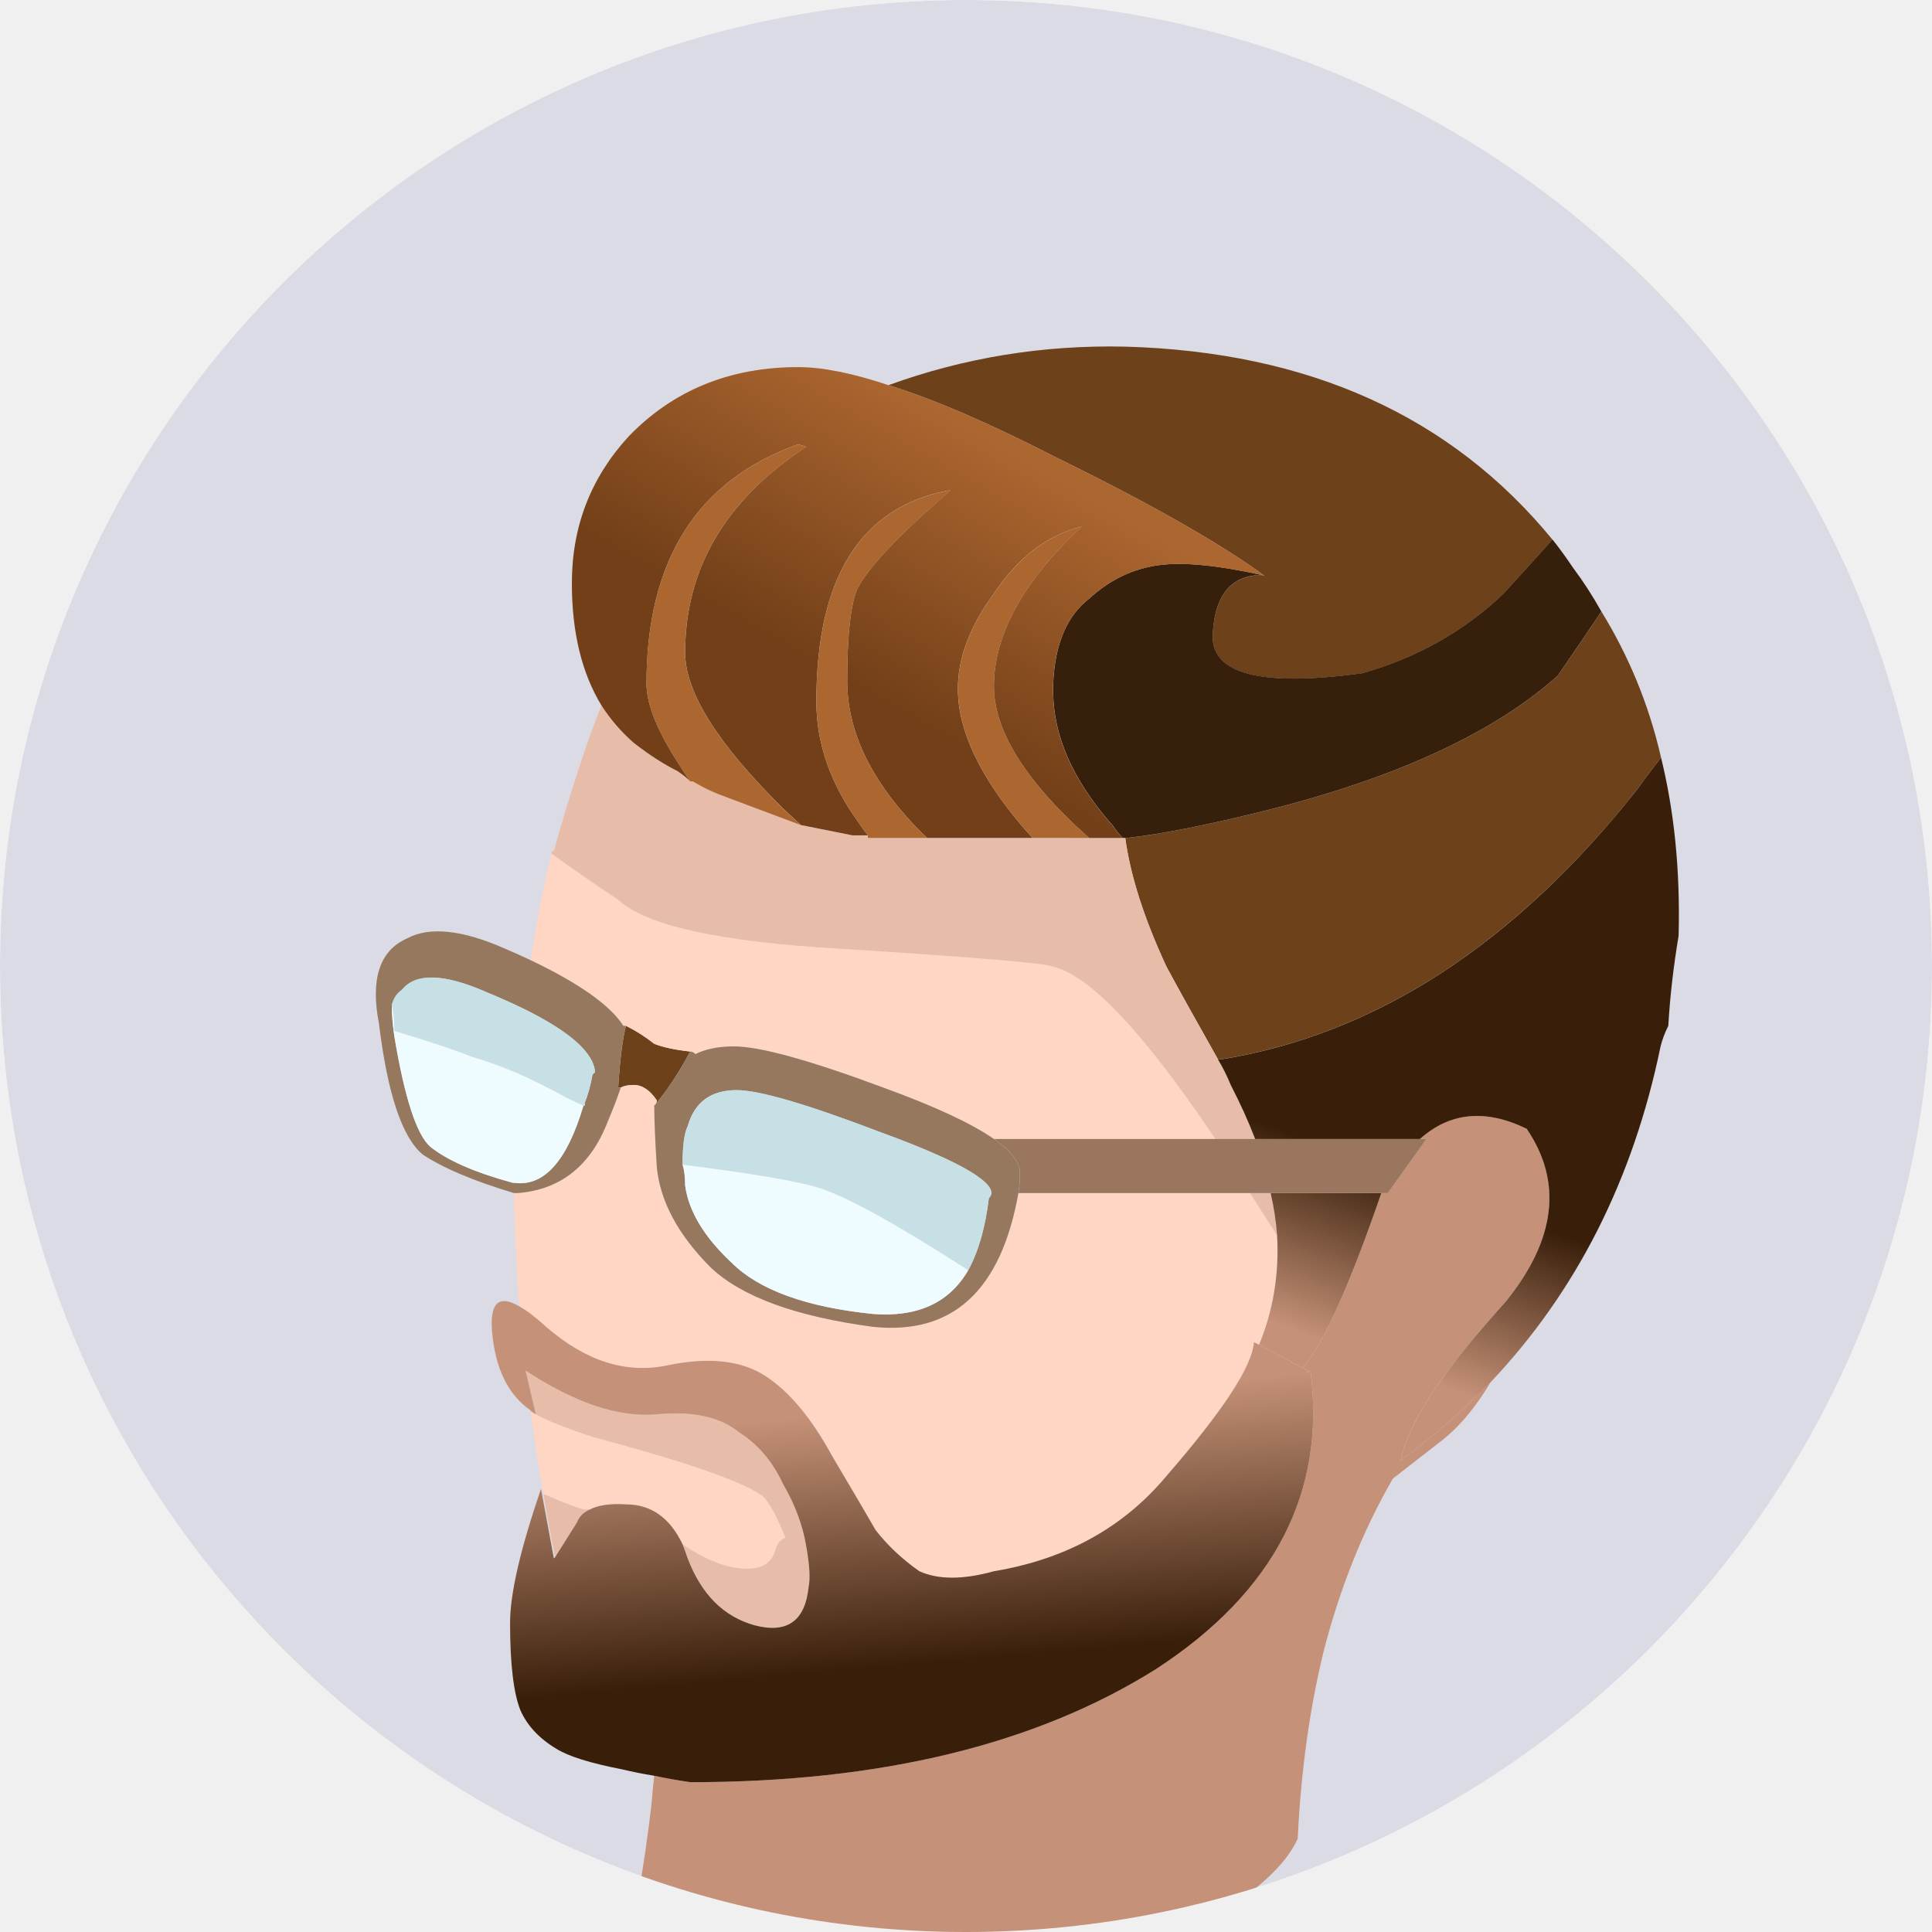
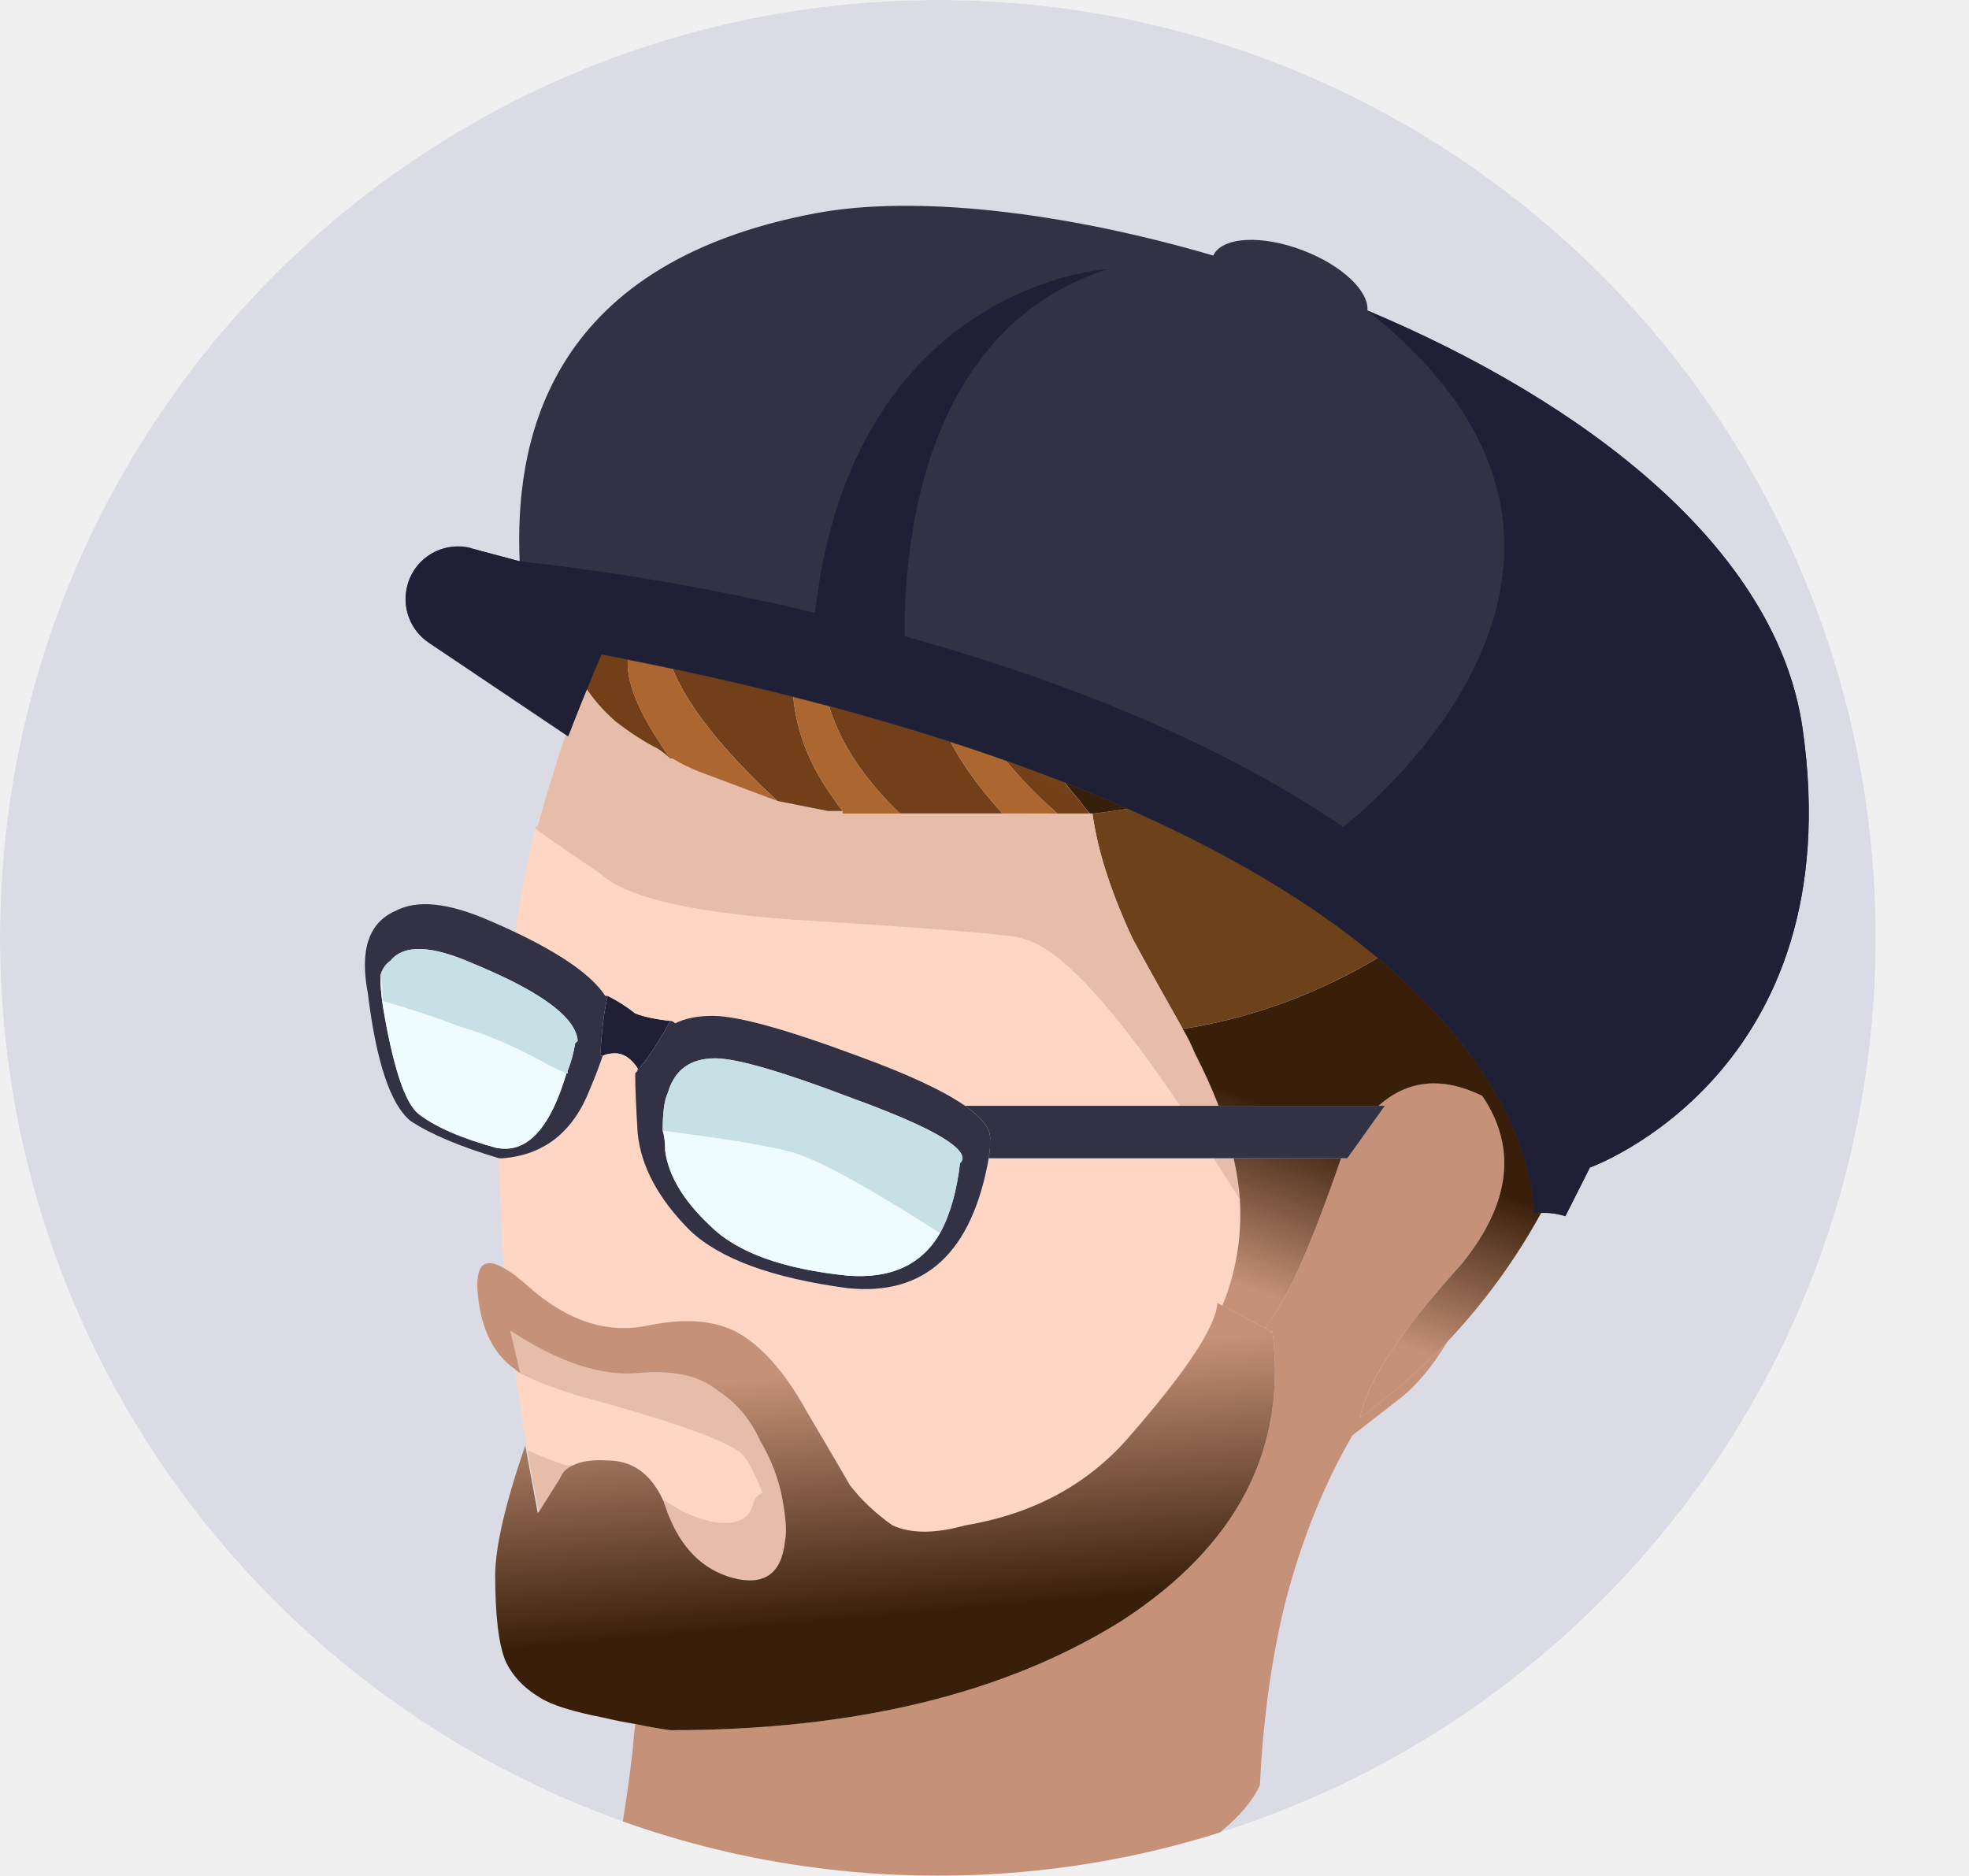
- <svg xmlns="http://www.w3.org/2000/svg" width="329" height="329" viewBox="0 0 329 329" fill="none">
-   <mask id="mask0_17_75" style="mask-type:alpha" maskUnits="userSpaceOnUse" x="0" y="0" width="329" height="329">
-     <circle cx="164.5" cy="164.5" r="164.5" fill="#DBDBE5" />
+ <svg xmlns="http://www.w3.org/2000/svg" width="190" height="181" viewBox="0 0 190 181" fill="none">
+   <mask id="mask0_125_476" style="mask-type:alpha" maskUnits="userSpaceOnUse" x="0" y="0" width="181" height="181">
+     <circle cx="90.5" cy="90.5" r="90.5" fill="#DBDBE5" />
  </mask>
-   <g mask="url(#mask0_17_75)">
-     <circle cx="164.5" cy="164.5" r="164.5" fill="#DBDBE5" />
-     <path fill-rule="evenodd" clip-rule="evenodd" d="M272.703 104.141C270.359 107.65 267.886 111.295 265.253 115.094C254.442 124.733 238.075 132.325 216.164 137.875C205.708 140.491 197.602 142.094 191.838 142.698H191.619C192.489 149.118 194.838 156.426 198.637 164.603C200.685 168.402 203.608 173.656 207.401 180.373C207.614 180.343 207.826 180.343 208.057 180.373C234.371 176.071 257.969 160.739 278.839 134.372C280.301 132.325 281.614 130.579 282.786 129.112V128.68C280.738 119.916 277.377 111.733 272.703 104.141ZM151.294 65.591C158.891 67.928 168.388 72.017 179.779 77.857C195.85 85.745 207.684 92.466 215.282 98.017H213.531C209.146 98.597 206.803 101.958 206.513 108.094C206.217 114.81 214.697 116.999 231.933 114.668C241.283 112.041 249.318 107.508 256.04 101.088C259.253 97.579 262.028 94.52 264.365 91.887C247.123 70.857 222.868 59.904 191.608 59.028C177.59 58.721 164.152 60.916 151.294 65.591ZM111.631 188.041C113.595 185.722 115.566 182.733 117.548 179.059C114.921 178.769 112.873 178.325 111.411 177.745C109.95 176.58 108.34 175.556 106.589 174.674C106.003 177.012 105.565 180.515 105.275 185.189H105.713C106.299 184.899 107.027 184.751 107.903 184.751C109.364 184.751 110.684 185.627 111.85 187.378C111.85 187.597 111.773 187.816 111.631 188.041Z" fill="#6D411A" />
-     <path fill-rule="evenodd" clip-rule="evenodd" d="M169.265 193.965H206.957C206.656 193.533 206.366 193.095 206.082 192.651C194.389 175.414 185.484 166.071 179.342 164.615C178.176 164.029 166.046 163.006 142.969 161.544C122.519 160.379 109.951 157.597 105.276 153.219C100.897 150.302 97.093 147.668 93.88 145.331C92.465 151.266 91.288 157.331 90.371 163.515C98.631 167.455 103.897 171.183 106.152 174.686H106.584C108.341 175.562 109.945 176.586 111.406 177.757C112.868 178.343 114.915 178.781 117.542 179.071C117.832 179.071 118.128 179.213 118.418 179.509C120.164 178.633 122.359 178.195 124.986 178.195C129.371 178.195 137.844 180.533 150.407 185.207C159.17 188.385 165.454 191.308 169.265 193.965ZM88.394 222.438C89.69 223.154 91.222 224.32 92.998 225.947C99.72 231.787 106.584 233.977 113.596 232.515C120.613 231.054 126.158 231.639 130.253 234.267C134.335 236.894 138.14 241.421 141.643 247.847C145.442 254.267 147.927 258.504 149.099 260.551C151.146 263.184 153.632 265.515 156.549 267.563C159.768 269.024 163.998 269.024 169.259 267.563C181.525 265.515 191.318 260.113 198.626 251.35C208.265 240.255 213.235 232.657 213.531 228.568L214.401 229.006C216.815 223.148 217.839 216.941 217.472 210.385C215.975 208.018 214.437 205.61 212.875 203.16H173.425C170.472 219.764 162.217 227.349 148.661 225.947C135.507 224.19 126.312 220.835 121.046 215.864C115.495 210.314 112.424 204.621 111.844 198.781C111.548 194.107 111.406 190.598 111.406 188.266L111.625 188.047C111.767 187.823 111.844 187.604 111.844 187.391C110.678 185.639 109.359 184.763 107.897 184.763C107.021 184.763 106.294 184.905 105.708 185.201C105.122 186.953 104.389 188.858 103.513 190.899C100.596 198.497 95.483 202.58 88.175 203.166H87.519C87.637 209.468 87.933 215.894 88.394 222.438ZM92.56 254.427C96.649 256.178 98.992 257.054 99.578 257.054C99.856 257.018 100.152 257.018 100.448 257.054C101.856 256.302 103.903 256.012 106.584 256.178C110.85 256.178 114.069 258.438 116.229 262.965C120.288 265.74 123.939 267.131 127.187 267.131C129.815 267.131 131.43 266.107 132.004 264.06C132.3 262.894 132.88 262.166 133.762 261.87C132.004 257.486 130.549 255.006 129.383 254.427C125.874 252.083 116.525 248.876 101.329 244.787C98.714 243.971 96.454 243.166 94.542 242.379C93.306 241.864 92.211 241.355 91.252 240.841C90.939 240.705 90.643 240.563 90.376 240.403C90.459 240.971 90.53 241.557 90.595 242.154C90.826 243.598 91.039 245.06 91.252 246.533C91.536 248.876 91.98 251.509 92.56 254.427Z" fill="#FFD6C4" />
-     <path fill-rule="evenodd" clip-rule="evenodd" d="M147.791 142.261C146.915 142.261 146.033 142.261 145.158 142.261C142.24 141.675 139.318 141.09 136.395 140.51L122.371 135.249C120.909 134.663 119.448 133.936 117.986 133.06H117.554C116.962 132.474 116.234 131.888 115.359 131.308C113.021 130.137 110.542 128.533 107.909 126.492C105.779 124.628 103.95 122.51 102.429 120.137C101.246 123.107 100.146 126.107 99.14 129.119C97.388 134.379 95.779 139.634 94.323 144.894C94.033 144.894 93.885 145.042 93.885 145.332C97.098 147.669 100.903 150.303 105.282 153.22C109.957 157.599 122.525 160.374 142.974 161.545C166.052 163.007 178.182 164.025 179.347 164.616C185.484 166.078 194.395 175.421 206.087 192.652C206.377 193.096 206.667 193.534 206.963 193.966H213.75C212.596 190.96 211.206 187.895 209.59 184.764C208.999 183.303 208.271 181.841 207.401 180.38C203.602 173.664 200.679 168.409 198.638 164.61C194.839 156.433 192.495 149.125 191.62 142.705H191.182C188.844 142.705 186.945 142.705 185.483 142.705C181.98 142.705 180.081 142.705 179.785 142.705H178.91C177.744 142.705 176.72 142.705 175.838 142.705C172.921 142.705 170.436 142.705 168.389 142.705C164.59 142.705 161.087 142.705 157.874 142.705H155.241C152.62 142.705 150.134 142.705 147.797 142.705V142.261H147.791ZM116.229 262.966C116.524 263.7 116.82 264.505 117.104 265.38C119.442 271.511 123.24 275.31 128.501 276.771C134.051 278.233 137.122 276.037 137.702 270.197C138.004 268.736 137.85 266.404 137.27 263.191C136.678 259.682 135.371 256.179 133.323 252.676C131.572 248.877 129.087 245.96 125.874 243.913C122.661 241.286 117.98 240.262 111.85 240.842C105.418 241.428 97.968 238.942 89.495 233.392L91.252 240.842C90.95 240.664 90.654 240.445 90.376 240.191V240.41C90.648 240.564 90.944 240.706 91.252 240.842C92.211 241.357 93.305 241.871 94.542 242.386C96.453 243.173 98.714 243.978 101.329 244.794C116.524 248.883 125.874 252.09 129.383 254.434C130.548 255.014 132.004 257.499 133.761 261.877C132.886 262.173 132.3 262.901 132.004 264.067C131.424 266.114 129.814 267.138 127.187 267.138C123.939 267.126 120.288 265.741 116.229 262.966ZM216.377 203.161H212.874C214.442 205.611 215.975 208.019 217.472 210.386C217.3 208.019 216.939 205.611 216.377 203.161ZM94.536 265.156L98.258 259.238C98.631 258.244 99.365 257.516 100.447 257.049C100.146 257.014 99.85 257.014 99.577 257.049C98.992 257.049 96.654 256.173 92.56 254.422C93.081 257.777 93.731 261.351 94.536 265.156Z" fill="#E7BCA9" />
-     <path fill-rule="evenodd" clip-rule="evenodd" d="M111.41 302.388C111.221 304.003 111.073 305.541 110.972 306.991C110.38 312.246 109.51 318.234 108.345 324.95C116.818 348.317 137.706 354.163 171.02 342.477C200.239 331.962 216.896 322.175 220.985 313.121C221.535 301.683 222.997 291.092 225.363 281.358C228.162 270.441 232.109 260.582 237.198 251.784L245.085 245.653C248.233 243.292 251.157 239.86 253.849 235.357C249.222 240.144 244.109 244.6 238.512 248.719C239.382 244.63 241.867 239.807 245.961 234.263C248.009 231.346 251.512 227.109 256.482 221.559C264.956 211.044 266.127 201.257 259.985 192.203C252.967 188.795 246.902 189.381 241.796 193.955H242.896L236.322 203.156H235.228C229.79 218.967 225.334 228.896 221.855 232.949L222.731 233.387V233.831L223.168 233.387C225.796 254.127 217.032 271.068 196.872 284.21C176.422 297.062 149.979 303.482 117.546 303.482C115.321 303.163 113.274 302.796 111.41 302.388Z" fill="#C59178" />
-     <path fill-rule="evenodd" clip-rule="evenodd" d="M207.394 180.381C208.263 181.843 208.997 183.304 209.583 184.766C211.198 187.89 212.589 190.955 213.743 193.967H241.79C246.897 189.393 252.968 188.807 259.98 192.216C266.122 201.269 264.95 211.056 256.477 221.571C251.506 227.121 247.998 231.358 245.956 234.275C241.867 239.825 239.382 244.642 238.506 248.731C244.098 244.607 249.217 240.157 253.844 235.37C268.465 219.914 278.104 200.855 282.779 178.192C283.069 177.026 283.507 175.855 284.093 174.689C284.383 169.724 284.968 164.612 285.85 159.357C286.14 148.263 285.116 138.032 282.779 128.688V129.126C281.607 130.594 280.294 132.339 278.832 134.387C257.962 160.76 234.364 176.091 208.051 180.387C207.826 180.346 207.612 180.346 207.394 180.381ZM214.405 229.009L221.855 232.956C225.335 228.902 229.79 218.973 235.228 203.162H216.376C216.938 205.612 217.299 208.02 217.477 210.387C217.844 216.944 216.82 223.151 214.405 229.009Z" fill="url(#paint0_linear_17_75)" />
-     <path fill-rule="evenodd" clip-rule="evenodd" d="M191.612 142.692H191.831C197.6 142.088 205.707 140.485 216.157 137.87C238.068 132.319 254.435 124.727 265.246 115.088C267.873 111.289 270.352 107.644 272.696 104.136C271.234 101.508 269.624 99.023 267.879 96.692C266.707 94.94 265.536 93.337 264.37 91.869C262.027 94.502 259.257 97.561 256.044 101.07C249.322 107.491 241.287 112.023 231.938 114.65C214.701 116.988 206.222 114.792 206.517 108.076C206.807 101.94 209.145 98.585 213.535 97.999H215.287C207.399 96.242 201.405 95.662 197.316 96.242C192.937 96.828 188.991 98.721 185.482 101.934C181.683 104.857 179.642 109.674 179.346 116.396C179.346 116.686 179.346 117.124 179.346 117.71C179.346 125.195 182.636 132.716 189.21 140.272L189.429 140.497C190.014 141.367 190.594 142.1 191.18 142.686H191.612V142.692Z" fill="#36200B" />
-     <path fill-rule="evenodd" clip-rule="evenodd" d="M215.283 98.011C207.685 92.461 195.851 85.745 179.78 77.851C168.383 72.011 158.892 67.922 151.295 65.585C145.158 63.537 140.052 62.514 135.951 62.514C124.265 62.514 114.625 66.46 107.022 74.348C100.596 81.36 97.383 89.68 97.383 99.319C97.383 107.65 99.057 114.591 102.424 120.13C103.945 122.496 105.768 124.615 107.904 126.485C110.531 128.532 113.016 130.136 115.353 131.301C116.229 131.887 116.957 132.467 117.549 133.053C116.927 132.177 116.348 131.301 115.791 130.42C111.993 124.65 110.093 119.982 110.093 116.402C110.093 95.366 118.714 81.786 135.951 75.65L137.271 76.094C123.537 85.147 116.673 96.828 116.673 111.141C116.673 117.905 122.294 126.81 133.549 137.863C134.472 138.71 135.425 139.591 136.395 140.497C139.318 141.076 142.241 141.662 145.158 142.248C146.034 142.248 146.916 142.248 147.791 142.248C147.176 141.479 146.59 140.674 146.034 139.84C141.359 133.313 139.016 126.526 139.016 119.467C139.016 98.437 146.466 86.461 161.365 83.543H161.803C153.33 90.839 148.076 96.39 146.028 100.189C144.863 102.816 144.271 108.076 144.271 115.958C144.271 124.266 148.076 132.443 155.673 140.497C156.383 141.236 157.111 141.964 157.863 142.686C161.076 142.686 164.584 142.686 168.377 142.686C170.425 142.686 172.91 142.686 175.827 142.686C175.212 142 174.62 141.337 174.076 140.715C166.774 132.124 163.117 124.313 163.117 117.277C163.117 112.023 165.164 106.621 169.253 101.07C173.342 94.934 178.306 91.141 184.159 89.68C174.224 99.029 169.253 108.082 169.253 116.845C169.253 123.863 173.851 131.751 183.058 140.508C183.845 141.236 184.656 141.97 185.466 142.698C186.928 142.698 188.827 142.698 191.165 142.698C190.579 142.112 189.999 141.378 189.413 140.508L189.194 140.284C182.62 132.727 179.33 125.206 179.33 117.721C179.33 117.135 179.33 116.698 179.33 116.408C179.626 109.686 181.673 104.869 185.466 101.946C188.975 98.733 192.922 96.839 197.301 96.254C201.407 95.674 207.395 96.254 215.283 98.011Z" fill="url(#paint1_linear_17_75)" />
-     <path fill-rule="evenodd" clip-rule="evenodd" d="M185.478 142.701C184.662 141.967 183.857 141.24 183.07 140.512C173.863 131.754 169.265 123.867 169.265 116.849C169.265 108.085 174.235 99.032 184.17 89.683C178.324 91.144 173.36 94.943 169.265 101.074C165.176 106.624 163.129 112.026 163.129 117.281C163.129 124.316 166.78 132.133 174.088 140.719C174.632 141.346 175.218 142.003 175.839 142.689C176.715 142.689 177.739 142.689 178.91 142.689H179.786C180.076 142.701 181.981 142.701 185.478 142.701ZM147.791 142.263V142.701C150.129 142.701 152.608 142.701 155.235 142.701H157.868C157.117 141.979 156.389 141.245 155.679 140.512C148.081 132.458 144.277 124.281 144.277 115.973C144.277 108.085 144.868 102.831 146.034 100.204C148.081 96.405 153.336 90.855 161.809 83.559H161.371C146.466 86.476 139.022 98.452 139.022 119.482C139.022 126.541 141.366 133.334 146.04 139.855C146.59 140.695 147.176 141.494 147.791 142.263ZM117.549 133.062H117.981C119.442 133.938 120.904 134.666 122.365 135.251L136.389 140.512C135.419 139.606 134.466 138.725 133.543 137.879C122.294 126.825 116.667 117.914 116.667 111.156C116.667 96.843 123.531 85.156 137.265 76.109L135.945 75.665C118.708 81.801 110.087 95.381 110.087 116.417C110.087 119.991 111.986 124.665 115.785 130.435C116.347 131.31 116.922 132.186 117.549 133.062Z" fill="#AC6630" />
-     <path fill-rule="evenodd" clip-rule="evenodd" d="M105.926 301.298C107.595 301.706 109.423 302.067 111.412 302.392C113.276 302.801 115.323 303.162 117.548 303.487C149.98 303.487 176.424 297.067 196.874 284.215C217.034 271.073 225.803 254.132 223.17 233.392L222.732 233.836V233.392L221.856 232.954L214.407 229.007L213.537 228.569C213.241 232.658 208.271 240.256 198.632 251.351C191.324 260.114 181.531 265.516 169.264 267.564C163.998 269.025 159.773 269.025 156.554 267.564C153.637 265.516 151.152 263.185 149.104 260.552C147.938 258.505 145.448 254.268 141.649 247.848C138.146 241.422 134.347 236.895 130.258 234.268C126.163 231.64 120.613 231.055 113.601 232.516C106.583 233.978 99.719 231.782 93.003 225.948C91.222 224.321 89.69 223.149 88.4 222.439C84.903 220.421 83.37 221.883 83.802 226.824C84.347 233.078 86.536 237.534 90.376 240.191C90.66 240.445 90.956 240.664 91.252 240.842L89.494 233.392C97.974 238.942 105.418 241.427 111.85 240.842C117.98 240.262 122.66 241.285 125.873 243.913C129.086 245.96 131.572 248.877 133.323 252.676C135.37 256.179 136.678 259.682 137.27 263.191C137.856 266.404 138.003 268.741 137.702 270.197C137.122 276.037 134.057 278.227 128.501 276.771C123.24 275.309 119.441 271.511 117.104 265.38C116.814 264.51 116.518 263.7 116.228 262.966C114.069 258.439 110.85 256.179 106.583 256.179C103.903 256.013 101.856 256.303 100.447 257.055C99.359 257.522 98.631 258.25 98.258 259.244L94.536 265.161L94.317 265.386L92.128 253.552C88.619 263.777 86.861 271.369 86.861 276.339C86.861 283.351 87.453 288.315 88.619 291.233C89.784 293.866 91.832 296.055 94.749 297.801C96.761 299.073 100.483 300.239 105.926 301.298Z" fill="url(#paint2_linear_17_75)" />
-     <path fill-rule="evenodd" clip-rule="evenodd" d="M235.229 203.165H236.324L242.898 193.964H241.797H213.75H206.963H169.27C172.453 196.189 173.915 198.236 173.649 200.1C173.649 200.39 173.649 200.834 173.649 201.414C173.56 202.011 173.495 202.597 173.43 203.165H212.88H216.383H235.229Z" fill="#99765D" />
-     <path fill-rule="evenodd" clip-rule="evenodd" d="M105.714 185.201H105.276C105.566 180.527 106.004 177.024 106.589 174.686H106.157C103.903 171.184 98.637 167.456 90.376 163.515C88.998 162.864 87.542 162.207 85.992 161.544C78.696 158.331 73.134 157.746 69.341 159.793C64.672 161.84 63.057 166.657 64.524 174.249C65.986 186.225 68.465 193.675 71.974 196.592C75.465 198.917 80.649 201.107 87.536 203.166H88.193C95.495 202.58 100.613 198.491 103.53 190.9C104.394 188.858 105.128 186.953 105.714 185.201ZM99.359 188.272C96.548 197.764 92.607 202.148 87.524 201.415H87.305C80.879 199.663 76.199 197.616 73.282 195.284C70.939 193.237 68.903 186.959 67.146 176.438C66.856 174.397 66.714 172.645 66.714 171.184C67.004 170.012 67.583 169.136 68.459 168.55C70.802 165.633 75.625 165.775 82.921 168.988C85.246 169.947 87.359 170.899 89.276 171.834C97.081 175.692 101.092 179.272 101.329 182.568L100.897 183.006C100.601 184.758 100.163 186.361 99.578 187.829V188.266H99.359V188.272ZM173.425 203.166C173.49 202.592 173.555 202.006 173.643 201.415C173.643 200.829 173.643 200.391 173.643 200.101C173.91 198.243 172.448 196.196 169.265 193.965C165.448 191.308 159.17 188.385 150.412 185.201C137.85 180.527 129.377 178.189 124.992 178.189C122.365 178.189 120.169 178.627 118.424 179.503C118.128 179.213 117.832 179.065 117.548 179.065C115.566 182.734 113.596 185.728 111.631 188.048L111.412 188.266C111.412 190.604 111.554 194.107 111.85 198.781C112.43 204.622 115.501 210.314 121.051 215.864C126.318 220.829 135.513 224.19 148.667 225.947C162.223 227.361 170.472 219.77 173.425 203.166ZM164.88 216.308C161.667 221.858 156.259 224.338 148.667 223.758C137.27 222.592 129.235 219.669 124.56 215C119.886 210.616 117.258 206.237 116.673 201.852C116.673 200.391 116.53 199.225 116.235 198.343C116.235 195.13 116.53 192.941 117.11 191.769C118.276 187.687 121.051 185.639 125.436 185.639C129.235 185.639 137.27 187.977 149.536 192.651C158.519 195.917 164.365 198.622 167.069 200.758C168.241 201.663 168.827 202.462 168.827 203.166C168.827 203.456 168.685 203.746 168.389 204.042C167.803 209.006 166.637 213.095 164.88 216.308Z" fill="#95785E" />
-     <path fill-rule="evenodd" clip-rule="evenodd" d="M66.707 171.176C66.998 172.342 67.139 173.803 67.139 175.555C72.98 177.306 77.371 178.768 80.288 179.934C82.82 180.673 85.442 181.626 88.181 182.78C90.856 183.975 93.631 185.36 96.507 186.946C97.619 187.502 98.578 187.94 99.353 188.259H99.572V187.821C100.158 186.354 100.596 184.75 100.891 182.999L101.323 182.561C101.087 179.259 97.075 175.685 89.27 171.827C87.353 170.892 85.234 169.94 82.915 168.981C75.619 165.768 70.791 165.626 68.453 168.543C67.584 169.135 66.998 170.011 66.707 171.176ZM116.229 198.336C127.915 199.804 135.661 201.111 139.46 202.283C144.134 203.745 152.614 208.419 164.88 216.307C166.637 213.094 167.803 209.005 168.389 204.04C168.685 203.745 168.827 203.455 168.827 203.165C168.827 202.46 168.241 201.662 167.069 200.756C164.365 198.62 158.519 195.916 149.536 192.65C137.27 187.975 129.229 185.638 125.436 185.638C121.051 185.638 118.276 187.685 117.11 191.768C116.525 192.934 116.229 195.123 116.229 198.336Z" fill="#C7E0E5" />
-     <path fill-rule="evenodd" clip-rule="evenodd" d="M99.358 188.267C98.577 187.947 97.624 187.509 96.512 186.953C93.636 185.367 90.861 183.983 88.186 182.787C85.447 181.633 82.825 180.687 80.293 179.941C77.376 178.775 72.991 177.314 67.145 175.562C67.145 173.811 67.003 172.349 66.713 171.184C66.713 172.645 66.855 174.397 67.145 176.438C68.902 186.953 70.944 193.237 73.281 195.284C76.198 197.622 80.879 199.663 87.305 201.415H87.523C92.606 202.136 96.547 197.758 99.358 188.267ZM116.228 198.338C116.524 199.213 116.666 200.385 116.666 201.847C117.251 206.231 119.879 210.61 124.553 214.995C129.228 219.669 137.264 222.586 148.66 223.752C156.252 224.338 161.66 221.853 164.873 216.302C152.607 208.415 144.128 203.74 139.453 202.279C135.66 201.113 127.914 199.805 116.228 198.338Z" fill="#EEFCFF" />
+   <g mask="url(#mask0_125_476)">
+     <circle cx="90.5" cy="90.5" r="90.5" fill="#DBDBE5" />
+     <path fill-rule="evenodd" clip-rule="evenodd" d="M150.028 57.294C148.738 59.224 147.378 61.229 145.929 63.319C139.982 68.622 130.977 72.799 118.923 75.852C113.17 77.291 108.711 78.173 105.54 78.505H105.419C105.898 82.037 107.19 86.058 109.28 90.557C110.407 92.647 112.015 95.537 114.102 99.232C114.219 99.216 114.336 99.216 114.463 99.232C128.939 96.866 141.922 88.431 153.404 73.925C154.208 72.799 154.93 71.838 155.575 71.031V70.793C154.449 65.972 152.599 61.47 150.028 57.294ZM83.234 36.085C87.414 37.371 92.639 39.62 98.906 42.833C107.747 47.173 114.258 50.871 118.438 53.924H117.474C115.062 54.243 113.773 56.092 113.613 59.468C113.45 63.163 118.115 64.367 127.598 63.085C132.742 61.639 137.162 59.146 140.861 55.614C142.628 53.683 144.155 52 145.441 50.552C135.955 38.982 122.611 32.956 105.413 32.475C97.701 32.305 90.308 33.513 83.234 36.085Z" fill="#6D411A" />
+     <path d="M64.669 98.509C63.578 100.531 62.494 102.175 61.414 103.451C61.492 103.327 61.534 103.207 61.534 103.086C60.893 102.123 60.167 101.641 59.363 101.641C58.881 101.641 58.48 101.722 58.158 101.882H57.917C58.077 99.31 58.318 97.383 58.64 96.097C59.603 96.582 60.489 97.145 61.293 97.787C62.097 98.106 63.224 98.35 64.669 98.509Z" fill="#1F1F35" />
+     <path fill-rule="evenodd" clip-rule="evenodd" d="M93.121 106.71H113.858C113.692 106.473 113.532 106.232 113.376 105.988C106.943 96.505 102.044 91.365 98.665 90.564C98.024 90.242 91.35 89.678 78.654 88.874C67.404 88.233 60.489 86.703 57.917 84.294C55.509 82.689 53.416 81.24 51.648 79.955C50.87 83.22 50.222 86.556 49.717 89.958C54.262 92.126 57.159 94.177 58.399 96.104H58.637C59.604 96.586 60.486 97.149 61.29 97.794C62.094 98.116 63.221 98.357 64.666 98.517C64.825 98.517 64.988 98.595 65.148 98.758C66.108 98.276 67.316 98.035 68.761 98.035C71.173 98.035 75.835 99.321 82.746 101.892C87.567 103.641 91.025 105.249 93.121 106.71ZM48.63 122.375C49.343 122.769 50.186 123.41 51.163 124.306C54.861 127.519 58.637 128.723 62.495 127.919C66.355 127.115 69.406 127.437 71.658 128.883C73.905 130.328 75.998 132.818 77.925 136.354C80.015 139.886 81.382 142.217 82.027 143.343C83.153 144.792 84.52 146.074 86.125 147.201C87.896 148.005 90.224 148.005 93.118 147.201C99.866 146.074 105.254 143.102 109.274 138.281C114.577 132.177 117.312 127.997 117.474 125.748L117.953 125.989C119.281 122.766 119.844 119.351 119.642 115.744C118.819 114.442 117.973 113.117 117.113 111.769H95.41C93.785 120.904 89.244 125.077 81.786 124.306C74.549 123.339 69.49 121.493 66.593 118.759C63.54 115.705 61.85 112.573 61.531 109.36C61.368 106.789 61.29 104.858 61.29 103.576L61.41 103.455C61.489 103.331 61.531 103.211 61.531 103.094C60.89 102.13 60.164 101.648 59.36 101.648C58.878 101.648 58.477 101.726 58.155 101.889C57.833 102.853 57.429 103.901 56.947 105.024C55.343 109.204 52.53 111.45 48.51 111.773H48.148C48.213 115.239 48.376 118.775 48.63 122.375ZM50.922 139.974C53.171 140.937 54.46 141.419 54.783 141.419C54.936 141.4 55.098 141.4 55.261 141.419C56.036 141.006 57.162 140.846 58.637 140.937C60.984 140.937 62.755 142.181 63.943 144.671C66.176 146.198 68.185 146.963 69.972 146.963C71.418 146.963 72.306 146.4 72.622 145.273C72.785 144.632 73.104 144.232 73.589 144.069C72.622 141.657 71.821 140.293 71.18 139.974C69.25 138.685 64.106 136.92 55.746 134.671C54.307 134.221 53.064 133.779 52.012 133.346C51.332 133.063 50.73 132.783 50.202 132.499C50.03 132.425 49.867 132.346 49.721 132.258C49.766 132.571 49.805 132.893 49.841 133.222C49.968 134.016 50.085 134.82 50.202 135.631C50.359 136.92 50.603 138.369 50.922 139.974Z" fill="#FFD6C4" />
+     <path fill-rule="evenodd" clip-rule="evenodd" d="M81.307 78.265C80.825 78.265 80.34 78.265 79.859 78.265C78.254 77.943 76.646 77.621 75.037 77.302L67.322 74.407C66.518 74.085 65.714 73.685 64.91 73.203H64.672C64.347 72.881 63.946 72.558 63.465 72.239C62.179 71.595 60.815 70.713 59.366 69.59C58.194 68.564 57.188 67.399 56.352 66.093C55.7 67.728 55.095 69.378 54.542 71.035C53.578 73.929 52.693 76.82 51.892 79.714C51.732 79.714 51.651 79.795 51.651 79.955C53.419 81.24 55.512 82.689 57.921 84.294C60.493 86.703 67.407 88.23 78.657 88.874C91.353 89.678 98.027 90.238 98.668 90.564C102.044 91.368 106.946 96.508 113.379 105.988C113.539 106.232 113.698 106.473 113.861 106.71H117.595C116.96 105.057 116.195 103.37 115.306 101.648C114.981 100.844 114.58 100.04 114.102 99.236C112.012 95.541 110.404 92.65 109.281 90.561C107.191 86.062 105.901 82.041 105.42 78.509H105.179C103.893 78.509 102.848 78.509 102.044 78.509C100.117 78.509 99.072 78.509 98.909 78.509H98.427C97.786 78.509 97.223 78.509 96.738 78.509C95.133 78.509 93.766 78.509 92.639 78.509C90.549 78.509 88.622 78.509 86.855 78.509H85.406C83.964 78.509 82.597 78.509 81.311 78.509V78.265H81.307ZM63.943 144.671C64.106 145.075 64.269 145.518 64.425 145.999C65.711 149.372 67.801 151.462 70.695 152.266C73.748 153.07 75.438 151.862 75.757 148.649C75.923 147.845 75.838 146.563 75.519 144.795C75.194 142.864 74.474 140.937 73.348 139.01C72.384 136.92 71.017 135.315 69.249 134.189C67.482 132.744 64.907 132.18 61.534 132.499C57.996 132.822 53.897 131.454 49.235 128.401L50.202 132.499C50.036 132.402 49.873 132.281 49.72 132.141V132.262C49.87 132.346 50.033 132.425 50.202 132.499C50.73 132.783 51.332 133.066 52.012 133.349C53.064 133.782 54.307 134.225 55.746 134.674C64.106 136.923 69.249 138.688 71.18 139.977C71.821 140.296 72.622 141.663 73.589 144.072C73.107 144.235 72.785 144.635 72.622 145.277C72.303 146.403 71.417 146.966 69.972 146.966C68.185 146.96 66.176 146.198 63.943 144.671ZM119.04 111.769H117.113C117.976 113.117 118.819 114.442 119.642 115.744C119.548 114.442 119.349 113.117 119.04 111.769ZM52.009 145.876L54.057 142.62C54.262 142.073 54.665 141.673 55.261 141.416C55.095 141.396 54.932 141.396 54.782 141.416C54.46 141.416 53.174 140.934 50.922 139.97C51.208 141.816 51.566 143.782 52.009 145.876Z" fill="#E7BCA9" />
+     <path fill-rule="evenodd" clip-rule="evenodd" d="M61.292 166.359C61.188 167.248 61.107 168.094 61.051 168.892C60.726 171.782 60.247 175.077 59.606 178.772C64.267 191.627 75.759 194.843 94.087 188.414C110.162 182.629 119.325 177.245 121.575 172.264C121.878 165.972 122.682 160.144 123.984 154.789C125.524 148.783 127.695 143.36 130.495 138.519L134.834 135.147C136.566 133.848 138.174 131.96 139.655 129.482C137.11 132.116 134.297 134.567 131.217 136.833C131.696 134.583 133.063 131.93 135.316 128.88C136.442 127.275 138.369 124.944 141.104 121.891C145.766 116.106 146.41 110.722 143.031 105.741C139.17 103.866 135.833 104.188 133.024 106.704H133.63L130.013 111.767H129.411C126.419 120.465 123.968 125.927 122.054 128.157L122.535 128.398V128.642L122.776 128.398C124.222 139.808 119.4 149.128 108.309 156.358C97.059 163.429 82.511 166.961 64.668 166.961C63.444 166.785 62.318 166.584 61.292 166.359Z" fill="#C59178" />
+     <path fill-rule="evenodd" clip-rule="evenodd" d="M114.098 99.236C114.576 100.04 114.98 100.844 115.302 101.648C116.191 103.367 116.956 105.054 117.591 106.711H133.021C135.83 104.194 139.17 103.872 143.028 105.747C146.407 110.728 145.762 116.112 141.101 121.897C138.366 124.95 136.436 127.281 135.313 128.886C133.063 131.94 131.696 134.589 131.214 136.839C134.291 134.57 137.107 132.122 139.652 129.488C147.696 120.985 152.999 110.5 155.571 98.032C155.73 97.39 155.971 96.746 156.294 96.105C156.453 93.373 156.775 90.561 157.26 87.67C157.42 81.566 156.857 75.938 155.571 70.797V71.038C154.926 71.846 154.204 72.806 153.4 73.932C141.918 88.441 128.936 96.876 114.459 99.24C114.335 99.217 114.218 99.217 114.098 99.236ZM117.955 125.989L122.054 128.16C123.968 125.93 126.419 120.468 129.411 111.769H119.039C119.348 113.117 119.547 114.442 119.645 115.744C119.847 119.351 119.283 122.766 117.955 125.989Z" fill="url(#paint0_linear_125_476)" />
+     <path fill-rule="evenodd" clip-rule="evenodd" d="M105.415 78.502H105.536C108.71 78.17 113.17 77.288 118.919 75.849C130.973 72.795 139.978 68.618 145.925 63.316C147.37 61.226 148.734 59.22 150.023 57.29C149.219 55.844 148.334 54.477 147.374 53.195C146.729 52.231 146.085 51.349 145.443 50.541C144.154 51.99 142.63 53.673 140.863 55.604C137.165 59.136 132.744 61.629 127.601 63.075C118.118 64.361 113.453 63.153 113.615 59.458C113.775 56.082 115.061 54.236 117.476 53.914H118.44C114.1 52.947 110.803 52.628 108.553 52.947C106.144 53.27 103.973 54.311 102.043 56.079C99.953 57.687 98.83 60.337 98.667 64.035C98.667 64.195 98.667 64.435 98.667 64.758C98.667 68.876 100.477 73.013 104.094 77.17L104.214 77.294C104.536 77.773 104.855 78.176 105.178 78.499H105.415V78.502Z" fill="#36200B" />
+     <path fill-rule="evenodd" clip-rule="evenodd" d="M118.438 53.92C114.258 50.867 107.747 47.172 98.906 42.83C92.636 39.617 87.414 37.367 83.234 36.081C79.859 34.955 77.049 34.392 74.793 34.392C68.364 34.392 63.061 36.563 58.878 40.902C55.342 44.76 53.575 49.337 53.575 54.64C53.575 59.224 54.496 63.042 56.348 66.089C57.185 67.391 58.188 68.557 59.363 69.585C60.808 70.712 62.175 71.594 63.461 72.235C63.943 72.558 64.344 72.876 64.669 73.199C64.327 72.717 64.008 72.235 63.702 71.75C61.612 68.576 60.567 66.008 60.567 64.038C60.567 52.465 65.31 44.994 74.793 41.618L75.519 41.863C67.963 46.843 64.187 53.27 64.187 61.144C64.187 64.865 67.28 69.764 73.472 75.845C73.979 76.311 74.504 76.796 75.037 77.294C76.646 77.613 78.254 77.935 79.859 78.258C80.34 78.258 80.825 78.258 81.307 78.258C80.969 77.834 80.646 77.392 80.34 76.933C77.769 73.342 76.48 69.608 76.48 65.725C76.48 54.155 80.578 47.566 88.775 45.961H89.016C84.354 49.975 81.463 53.029 80.337 55.118C79.696 56.564 79.37 59.458 79.37 63.794C79.37 68.365 81.464 72.864 85.643 77.294C86.034 77.701 86.434 78.101 86.848 78.499C88.616 78.499 90.546 78.499 92.633 78.499C93.759 78.499 95.126 78.499 96.731 78.499C96.393 78.121 96.067 77.756 95.768 77.415C91.751 72.688 89.739 68.391 89.739 64.52C89.739 61.629 90.865 58.657 93.114 55.603C95.364 52.228 98.095 50.141 101.315 49.337C95.849 54.48 93.114 59.461 93.114 64.282C93.114 68.143 95.644 72.483 100.709 77.3C101.142 77.701 101.588 78.105 102.034 78.505C102.838 78.505 103.883 78.505 105.169 78.505C104.847 78.183 104.528 77.779 104.205 77.3L104.085 77.177C100.468 73.02 98.658 68.882 98.658 64.764C98.658 64.442 98.658 64.201 98.658 64.041C98.821 60.343 99.947 57.694 102.034 56.085C103.965 54.318 106.136 53.276 108.545 52.954C110.804 52.635 114.098 52.954 118.438 53.92Z" fill="url(#paint1_linear_125_476)" />
+     <path fill-rule="evenodd" clip-rule="evenodd" d="M102.041 78.507C101.591 78.103 101.149 77.702 100.716 77.302C95.65 72.484 93.121 68.145 93.121 64.284C93.121 59.463 95.856 54.482 101.321 49.338C98.105 50.142 95.374 52.232 93.121 55.605C90.872 58.658 89.745 61.631 89.745 64.521C89.745 68.392 91.754 72.692 95.774 77.416C96.074 77.761 96.396 78.122 96.738 78.5C97.219 78.5 97.783 78.5 98.427 78.5H98.909C99.068 78.507 100.117 78.507 102.041 78.507ZM81.307 78.266V78.507C82.593 78.507 83.957 78.507 85.403 78.507H86.851C86.438 78.109 86.037 77.706 85.647 77.302C81.467 72.871 79.374 68.373 79.374 63.802C79.374 59.463 79.699 56.572 80.34 55.127C81.467 53.036 84.358 49.983 89.019 45.969H88.778C80.578 47.574 76.483 54.163 76.483 65.732C76.483 69.616 77.772 73.353 80.344 76.941C80.647 77.403 80.969 77.842 81.307 78.266ZM64.669 73.204H64.907C65.711 73.685 66.515 74.086 67.319 74.408L75.034 77.302C74.5 76.804 73.976 76.319 73.468 75.853C67.28 69.772 64.184 64.87 64.184 61.152C64.184 53.277 67.96 46.848 75.516 41.871L74.79 41.627C65.307 45.002 60.564 52.473 60.564 64.046C60.564 66.012 61.609 68.584 63.699 71.758C64.008 72.24 64.324 72.722 64.669 73.204Z" fill="#AC6630" />
+     <path fill-rule="evenodd" clip-rule="evenodd" d="M58.275 165.76C59.193 165.984 60.199 166.183 61.293 166.362C62.318 166.586 63.445 166.785 64.669 166.964C82.511 166.964 97.059 163.432 108.31 156.361C119.401 149.131 124.226 139.811 122.777 128.401L122.536 128.645V128.401L122.054 128.16L117.956 125.989L117.477 125.748C117.314 127.997 114.58 132.177 109.277 138.281C105.257 143.102 99.869 146.074 93.121 147.201C90.223 148.005 87.899 148.005 86.128 147.201C84.523 146.074 83.156 144.792 82.029 143.343C81.388 142.217 80.018 139.886 77.928 136.354C76.001 132.819 73.911 130.328 71.661 128.883C69.408 127.437 66.355 127.115 62.497 127.919C58.636 128.723 54.86 127.516 51.166 124.306C50.186 123.411 49.343 122.766 48.633 122.375C46.709 121.265 45.866 122.069 46.103 124.788C46.403 128.229 47.607 130.68 49.72 132.141C49.876 132.281 50.039 132.402 50.202 132.5L49.235 128.401C53.9 131.455 57.995 132.822 61.534 132.5C64.906 132.181 67.481 132.744 69.249 134.189C71.017 135.315 72.384 136.92 73.347 139.01C74.474 140.937 75.193 142.865 75.519 144.795C75.841 146.563 75.922 147.849 75.756 148.649C75.437 151.862 73.751 153.067 70.694 152.266C67.8 151.462 65.71 149.372 64.425 146C64.265 145.521 64.102 145.075 63.943 144.671C62.755 142.181 60.984 140.937 58.636 140.937C57.162 140.846 56.035 141.006 55.261 141.419C54.662 141.676 54.261 142.077 54.056 142.624L52.009 145.879L51.888 146.003L50.684 139.492C48.753 145.117 47.786 149.294 47.786 152.029C47.786 155.886 48.112 158.617 48.753 160.222C49.395 161.671 50.521 162.875 52.126 163.836C53.233 164.536 55.28 165.177 58.275 165.76Z" fill="url(#paint2_linear_125_476)" />
+     <path fill-rule="evenodd" clip-rule="evenodd" d="M129.411 111.772H130.014L133.63 106.71H133.025H117.594H113.86H93.124C94.875 107.934 95.679 109.06 95.533 110.086C95.533 110.245 95.533 110.489 95.533 110.808C95.484 111.137 95.448 111.46 95.412 111.772H117.116H119.043H129.411Z" fill="#323244" />
+     <path fill-rule="evenodd" clip-rule="evenodd" d="M58.158 101.888H57.917C58.077 99.316 58.318 97.389 58.64 96.103H58.402C57.162 94.176 54.265 92.125 49.72 89.957C48.962 89.599 48.161 89.238 47.308 88.873C43.294 87.105 40.234 86.783 38.147 87.909C35.579 89.036 34.69 91.686 35.498 95.862C36.302 102.451 37.666 106.55 39.596 108.155C41.517 109.434 44.368 110.638 48.158 111.771H48.519C52.536 111.449 55.352 109.2 56.957 105.023C57.432 103.9 57.836 102.852 58.158 101.888ZM54.662 103.578C53.116 108.799 50.947 111.211 48.151 110.808H48.031C44.495 109.844 41.92 108.718 40.316 107.435C39.026 106.309 37.907 102.855 36.94 97.067C36.78 95.944 36.702 94.98 36.702 94.176C36.862 93.531 37.181 93.05 37.662 92.727C38.952 91.123 41.605 91.201 45.618 92.968C46.898 93.496 48.06 94.02 49.115 94.534C53.409 96.657 55.616 98.626 55.746 100.439L55.508 100.68C55.346 101.644 55.105 102.526 54.782 103.333V103.574H54.662V103.578ZM95.409 111.771C95.445 111.455 95.481 111.133 95.53 110.808C95.53 110.485 95.53 110.245 95.53 110.085C95.676 109.063 94.872 107.936 93.121 106.709C91.021 105.248 87.567 103.639 82.749 101.888C75.838 99.316 71.176 98.03 68.764 98.03C67.319 98.03 66.111 98.271 65.151 98.753C64.988 98.594 64.825 98.512 64.669 98.512C63.578 100.531 62.494 102.178 61.414 103.454L61.293 103.574C61.293 104.86 61.371 106.787 61.534 109.359C61.853 112.572 63.543 115.704 66.596 118.757C69.493 121.489 74.552 123.338 81.789 124.304C89.247 125.082 93.785 120.906 95.409 111.771ZM90.709 119.001C88.941 122.055 85.966 123.419 81.789 123.1C75.519 122.459 71.098 120.85 68.527 118.282C65.955 115.87 64.509 113.461 64.187 111.049C64.187 110.245 64.109 109.603 63.946 109.118C63.946 107.35 64.109 106.146 64.428 105.501C65.069 103.255 66.596 102.129 69.008 102.129C71.098 102.129 75.519 103.415 82.267 105.986C87.209 107.783 90.425 109.271 91.913 110.446C92.558 110.944 92.88 111.384 92.88 111.771C92.88 111.931 92.802 112.09 92.639 112.253C92.317 114.984 91.675 117.234 90.709 119.001Z" fill="#323244" />
+     <path fill-rule="evenodd" clip-rule="evenodd" d="M36.699 94.172C36.858 94.813 36.936 95.617 36.936 96.581C40.15 97.544 42.565 98.349 44.17 98.99C45.563 99.397 47.005 99.921 48.513 100.556C49.984 101.213 51.511 101.975 53.093 102.847C53.705 103.153 54.232 103.394 54.659 103.57H54.779V103.329C55.101 102.522 55.342 101.64 55.505 100.676L55.743 100.435C55.613 98.619 53.405 96.653 49.111 94.53C48.057 94.016 46.891 93.492 45.615 92.964C41.601 91.197 38.945 91.118 37.659 92.723C37.181 93.049 36.858 93.531 36.699 94.172ZM63.943 109.114C70.372 109.921 74.634 110.641 76.724 111.285C79.295 112.089 83.96 114.661 90.709 119.001C91.675 117.233 92.317 114.983 92.639 112.252C92.802 112.089 92.88 111.93 92.88 111.77C92.88 111.383 92.558 110.944 91.913 110.445C90.425 109.27 87.209 107.783 82.267 105.986C75.519 103.414 71.095 102.128 69.008 102.128C66.596 102.128 65.069 103.254 64.428 105.501C64.106 106.142 63.943 107.346 63.943 109.114Z" fill="#C7E0E5" />
+     <path fill-rule="evenodd" clip-rule="evenodd" d="M54.661 103.575C54.232 103.399 53.708 103.158 53.096 102.852C51.514 101.98 49.987 101.218 48.515 100.561C47.008 99.926 45.566 99.405 44.173 98.995C42.568 98.353 40.156 97.549 36.939 96.586C36.939 95.622 36.861 94.818 36.702 94.177C36.702 94.981 36.78 95.944 36.939 97.067C37.906 102.852 39.029 106.309 40.315 107.436C41.92 108.722 44.495 109.845 48.03 110.808H48.151C50.947 111.206 53.115 108.797 54.661 103.575ZM63.943 109.116C64.105 109.597 64.183 110.242 64.183 111.046C64.506 113.458 65.951 115.867 68.523 118.279C71.094 120.851 75.515 122.456 81.785 123.097C85.962 123.42 88.937 122.052 90.705 118.999C83.957 114.66 79.291 112.088 76.72 111.284C74.633 110.642 70.372 109.923 63.943 109.116Z" fill="#EEFCFF" />
+   </g>
+   <g clip-path="url(#clip0_125_476)">
+     <path d="M39.316 56.486C39.035 57.507 39.081 58.59 39.447 59.584C39.813 60.577 40.482 61.43 41.359 62.024L54.82 71.07C56.729 66.15 58.034 63.173 58.034 63.173C150.316 80.839 147.971 117.121 147.971 117.121C149.002 116.967 150.055 117.053 151.048 117.371L153.416 112.658C153.416 112.658 178.745 103.643 173.93 70.242C171.426 52.863 152.898 38.766 131.948 29.951C132.098 28.087 129.501 25.611 125.761 24.176C121.751 22.628 117.907 22.853 117.073 24.66C102.419 20.375 88.211 18.805 78.73 20.573C52.19 25.546 49.694 43.424 50.143 54.164L45.487 52.917C44.196 52.573 42.821 52.756 41.663 53.425C40.507 54.094 39.662 55.195 39.316 56.486Z" fill="#323244" />
+     <path d="M45.495 52.919L50.151 54.167C59.743 55.226 69.259 56.887 78.642 59.14C82.278 27.321 106.903 25.96 106.903 25.96C88.792 31.752 87.201 53.116 87.303 61.394C101.352 65.299 116.981 71.159 129.603 79.797C129.603 79.797 162.988 54.527 131.947 29.984C152.898 38.767 171.426 52.863 173.936 70.252C178.749 103.628 153.422 112.668 153.422 112.668L151.054 117.348C150.061 117.03 149.008 116.944 147.977 117.098C147.977 117.098 150.322 80.816 58.048 63.119C58.048 63.119 56.743 66.096 54.835 71.016L41.373 61.97C40.383 61.304 39.66 60.309 39.334 59.161C39.007 58.013 39.096 56.787 39.587 55.699C40.078 54.611 40.938 53.732 42.015 53.217C43.091 52.703 44.316 52.586 45.47 52.888L45.495 52.919Z" fill="#1F1F35" />
  </g>
  <defs>
-     <linearGradient id="paint0_linear_17_75" x1="238.213" y1="199.946" x2="227.285" y2="229.089" gradientUnits="userSpaceOnUse">
+     <linearGradient id="paint0_linear_125_476" x1="131.053" y1="110" x2="125.041" y2="126.033" gradientUnits="userSpaceOnUse">
      <stop stop-color="#391F0A" />
      <stop offset="1" stop-color="#C59178" />
    </linearGradient>
-     <linearGradient id="paint1_linear_17_75" x1="144.069" y1="116.337" x2="168.079" y2="74.446" gradientUnits="userSpaceOnUse">
+     <linearGradient id="paint1_linear_125_476" x1="79.259" y1="64.003" x2="92.469" y2="40.956" gradientUnits="userSpaceOnUse">
      <stop stop-color="#723F18" />
      <stop offset="1" stop-color="#AC6630" />
    </linearGradient>
-     <linearGradient id="paint2_linear_17_75" x1="157.362" y1="283.277" x2="153.541" y2="239.909" gradientUnits="userSpaceOnUse">
+     <linearGradient id="paint2_linear_125_476" x1="86.573" y1="155.845" x2="84.471" y2="131.986" gradientUnits="userSpaceOnUse">
      <stop stop-color="#391F0A" />
      <stop offset="1" stop-color="#C59178" />
    </linearGradient>
+     <clipPath id="clip0_125_476">
+       <rect width="143.122" height="93.749" fill="white" transform="matrix(-0.965926 -0.258819 -0.258819 0.965926 189.755 37.7437)" />
+     </clipPath>
  </defs>
</svg>
